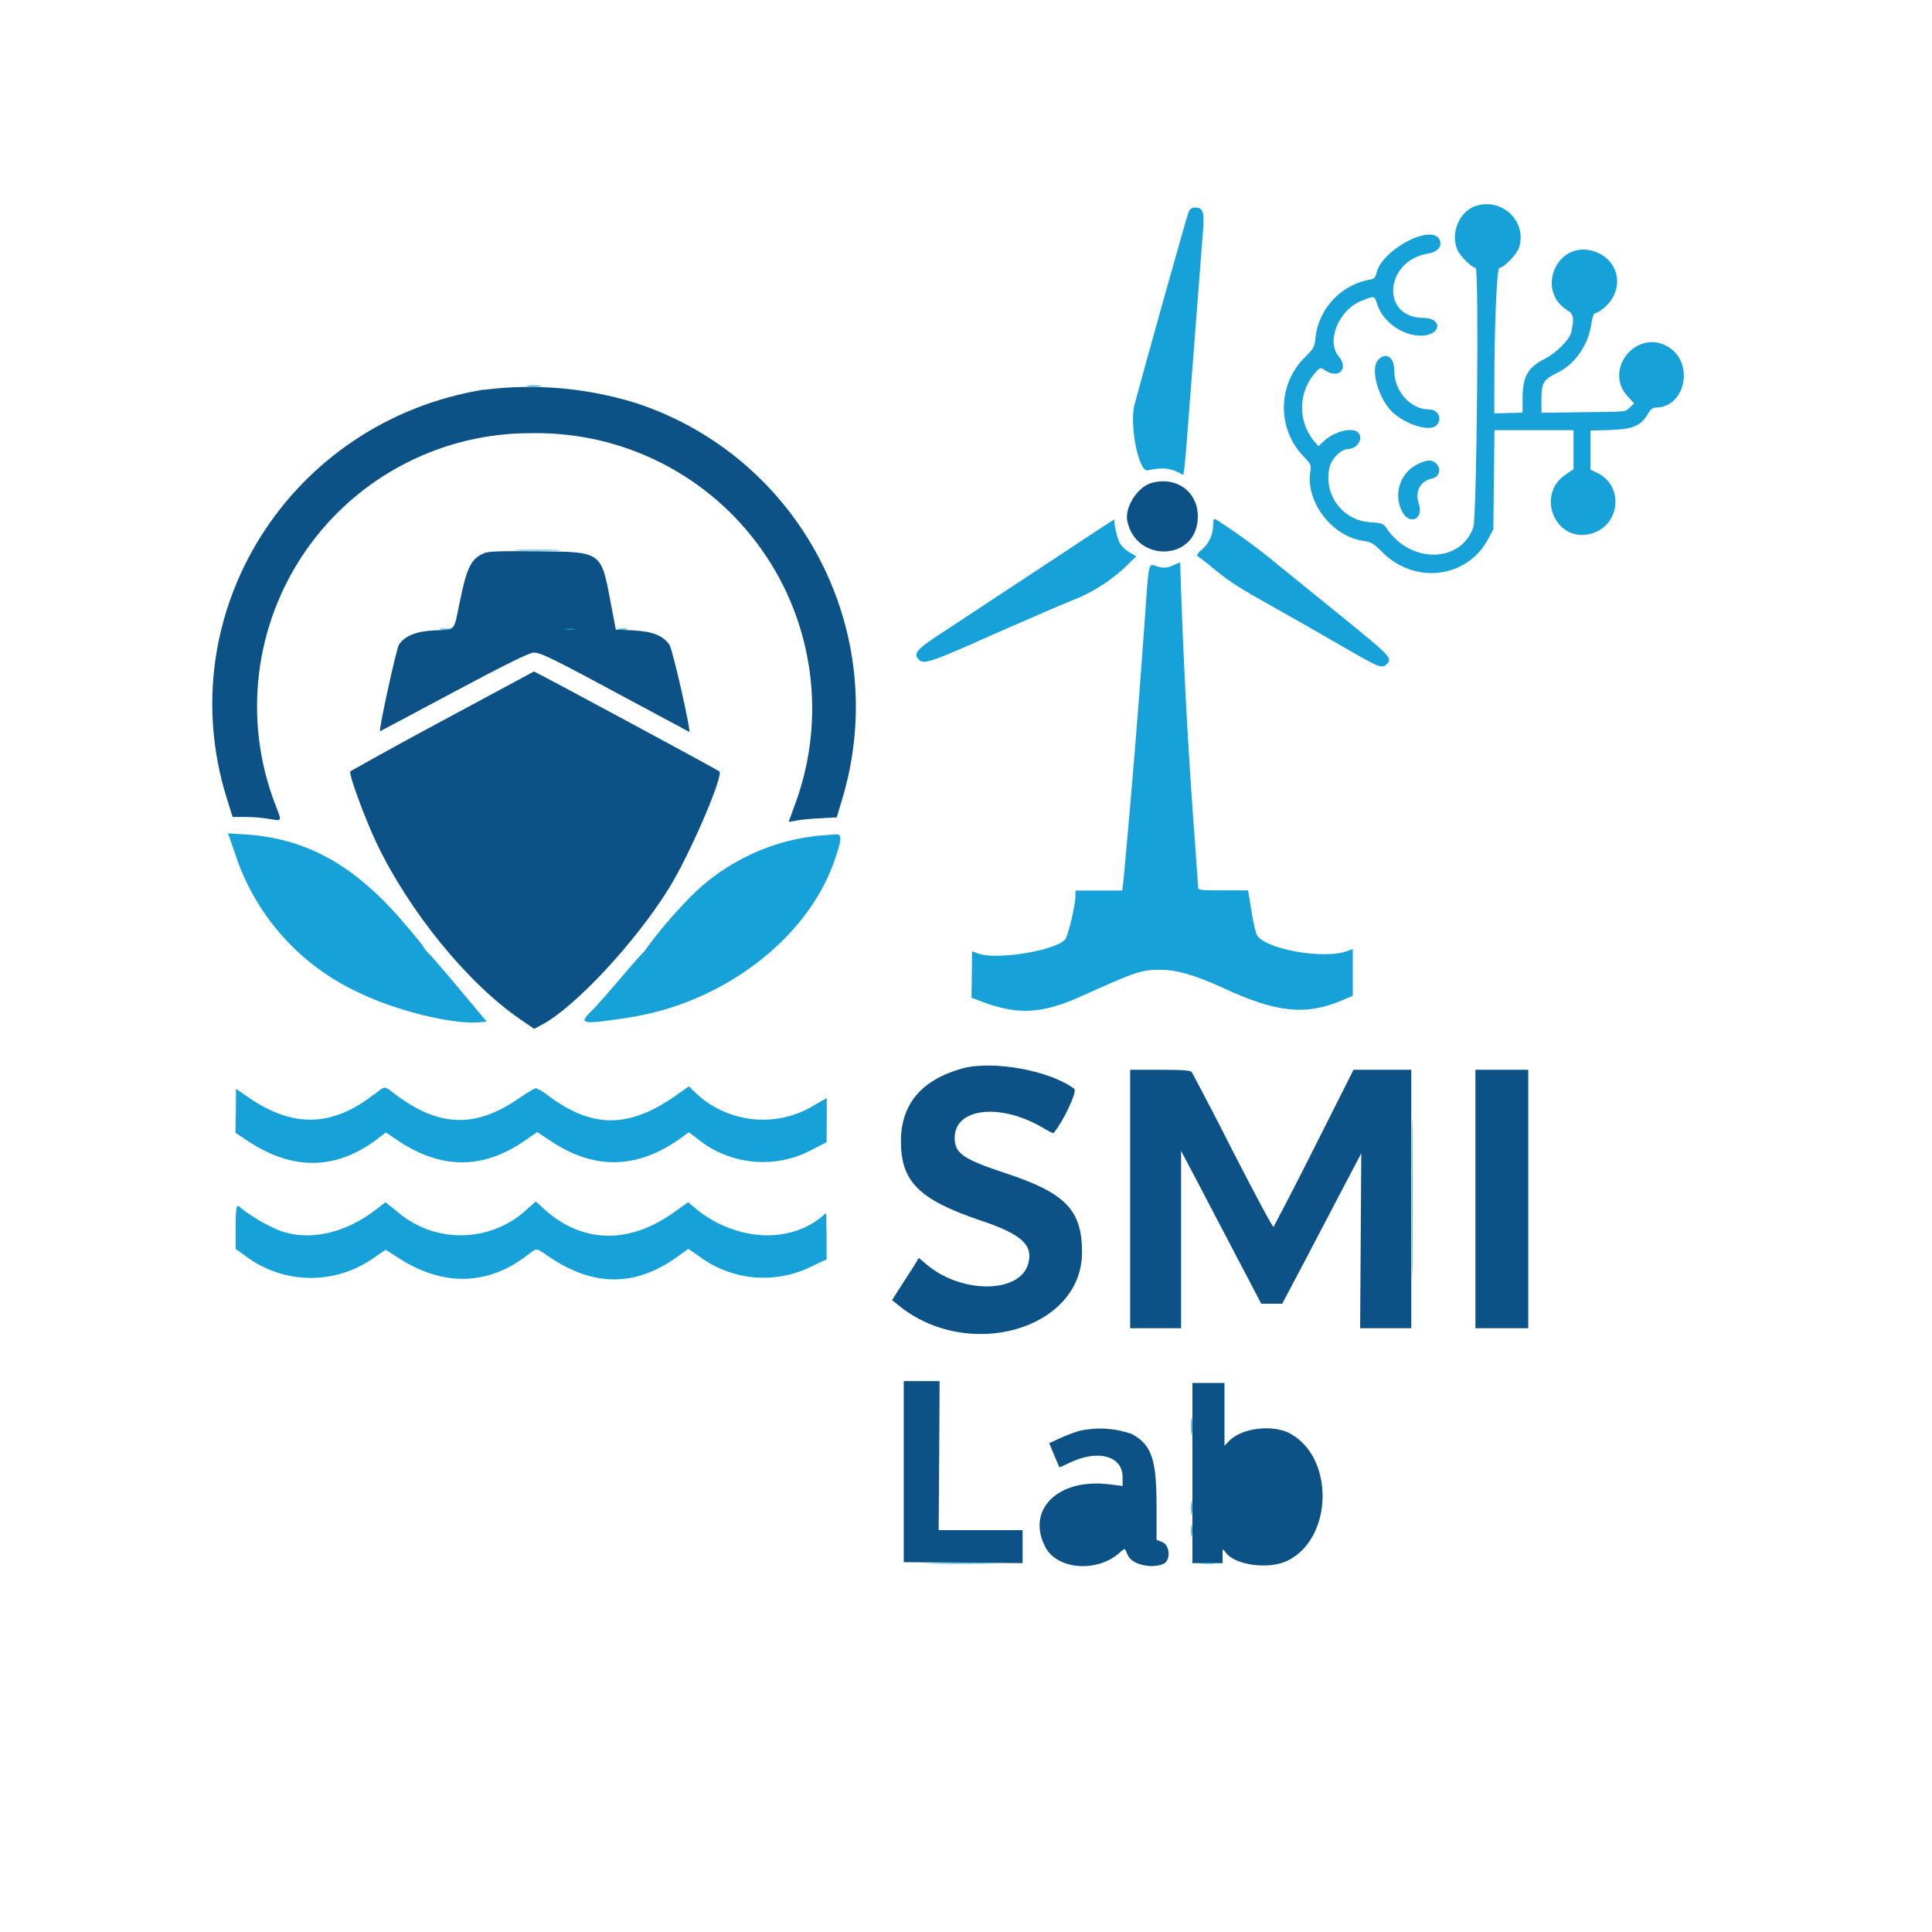
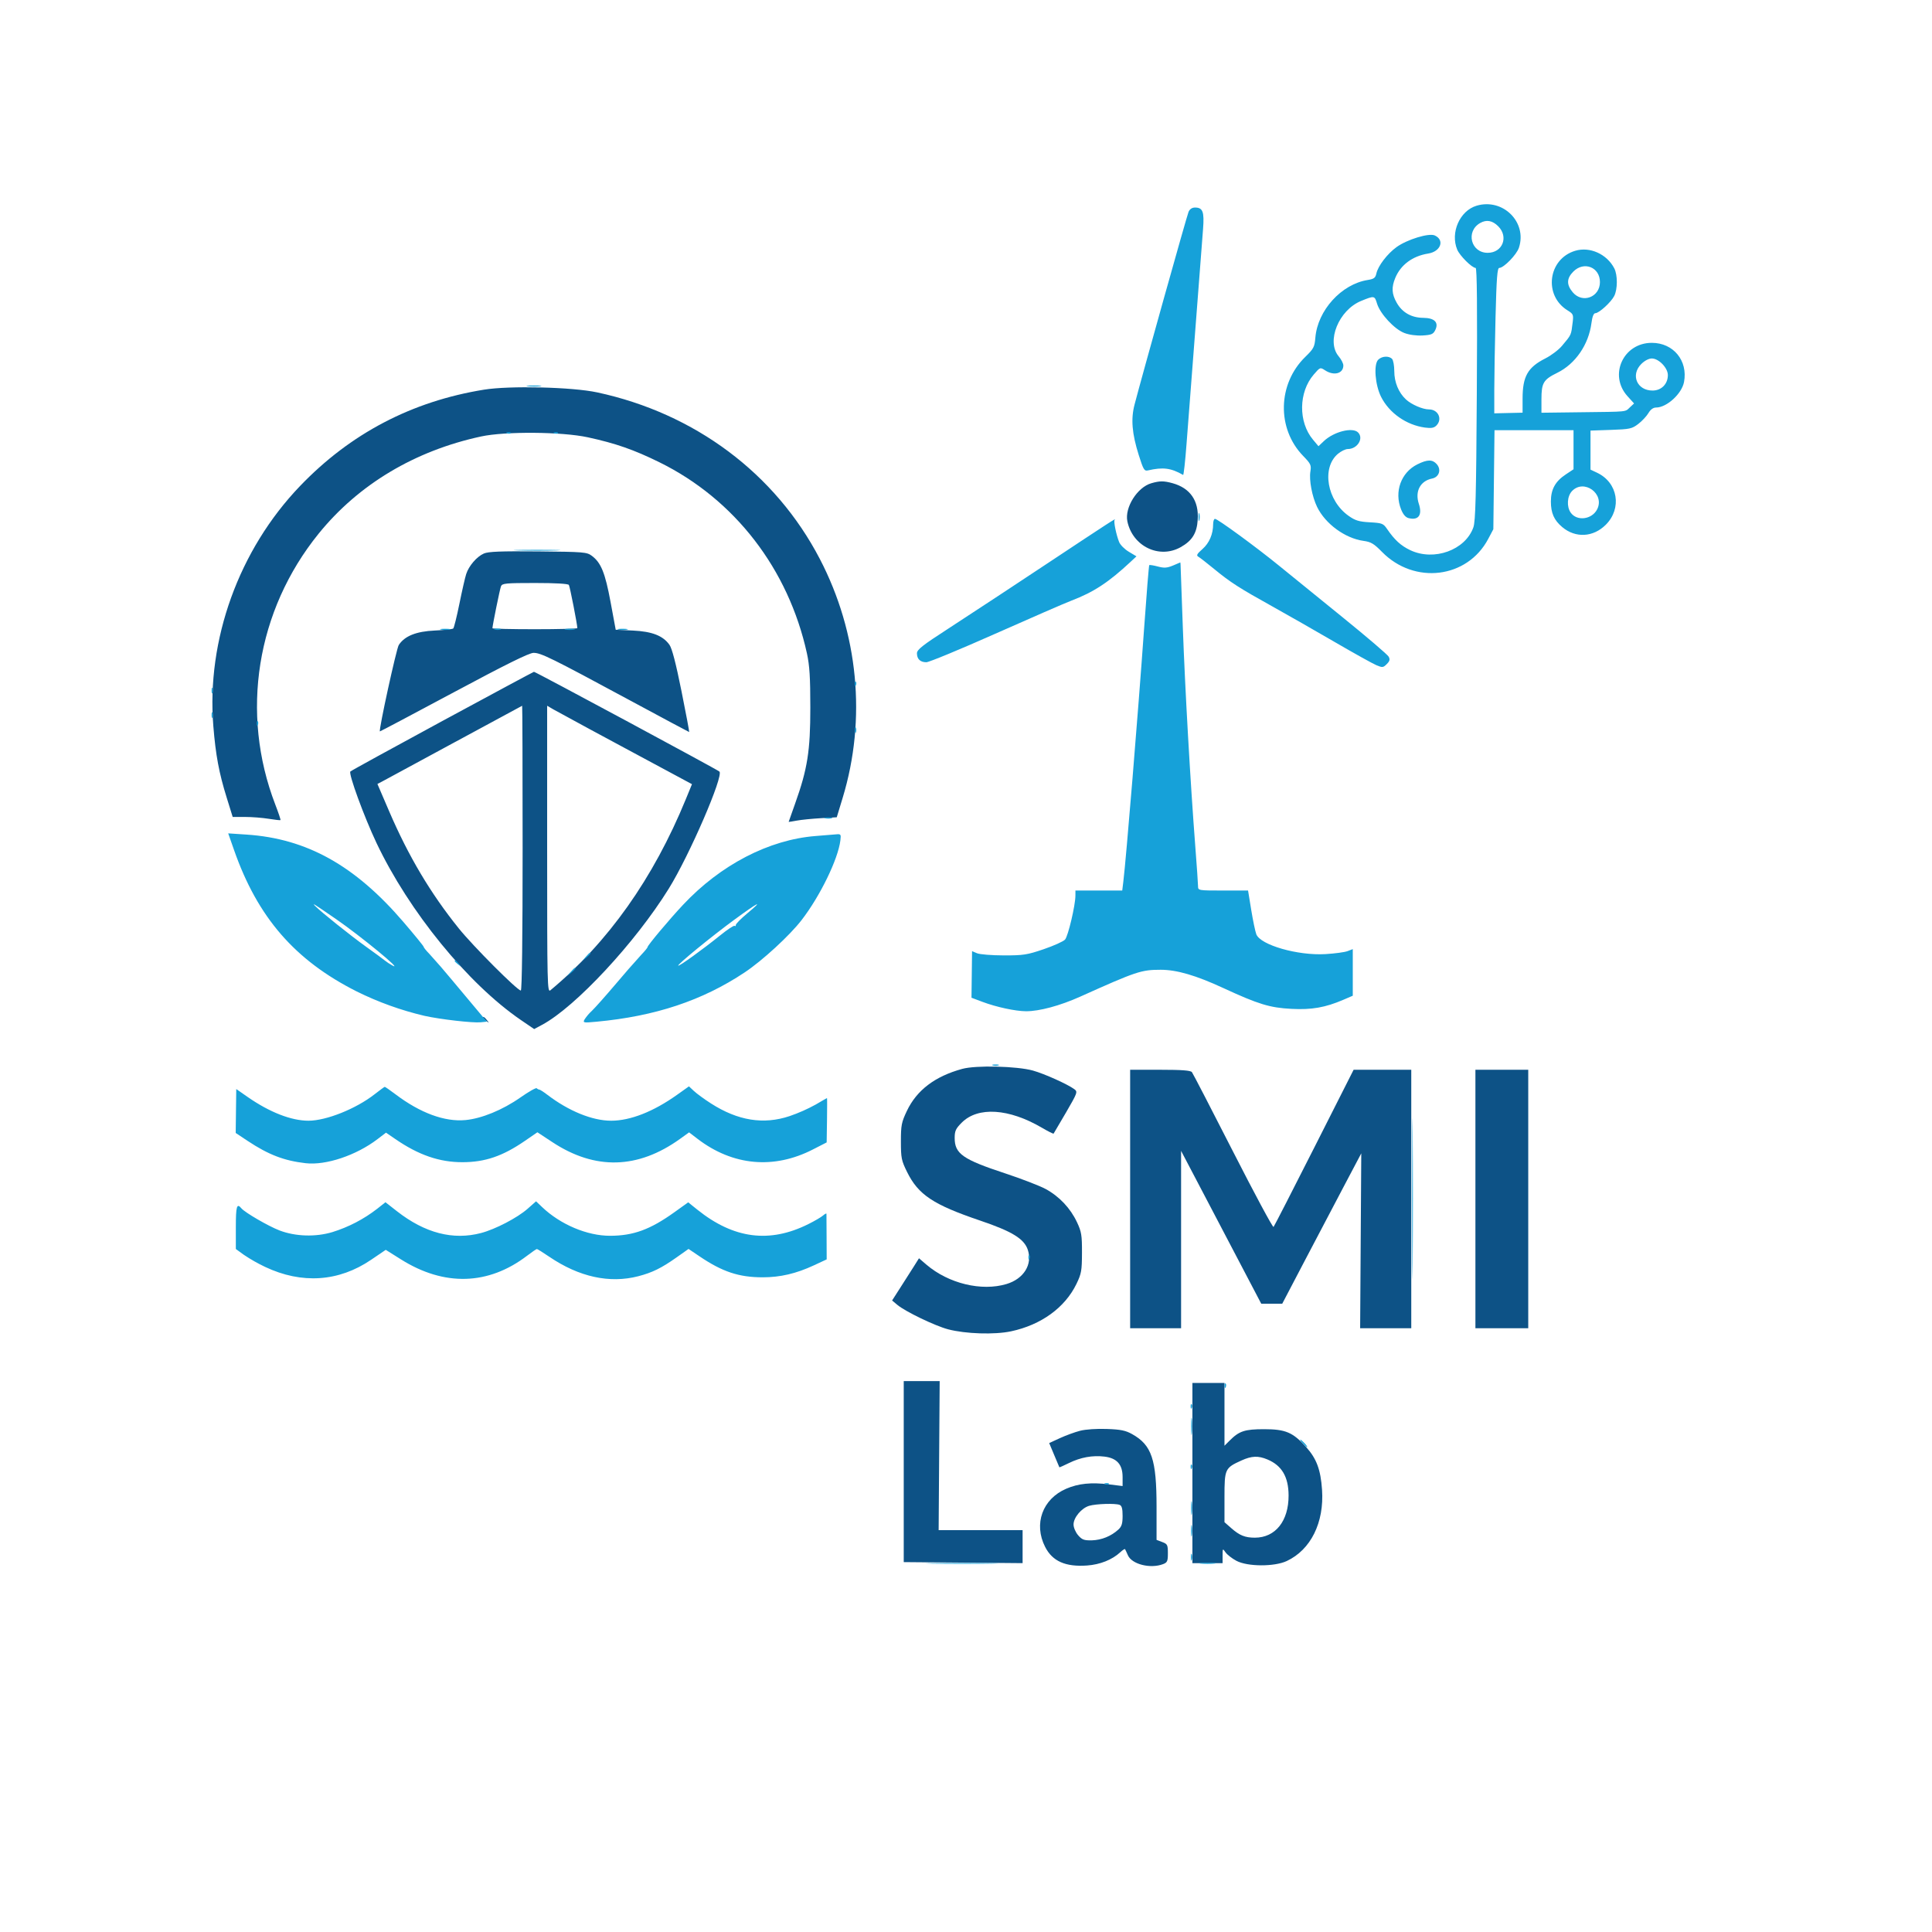
<svg xmlns="http://www.w3.org/2000/svg" aria-label="SMI Lab" viewBox="0 0 1024 1024">
-   <path fill="#0d5286" d="M256.5 206.5C153.7 223.2 89.7 324.7 120.1 422.8l3.2 10.2h6.6c3.6 0 9.3.4 12.5 1 7.4 1.2 7.1 1.8 3.5-7.6a144.8 144.8 0 0 1 136.6-196.8 146 146 0 0 1 139 196.4l-3.5 9.6s2-.2 4.3-.7 8-1 12.7-1.2l8.5-.5 3.1-10.4A169.5 169.5 0 0 0 337 213.6a191 191 0 0 0-80.5-7M610.2 256c-7.4 2.2-14.2 13-12.7 20.2 4.6 22 36 21.2 37.3-.9 1-14-10.8-23.2-24.6-19.3m-353.8 37.3c-6.9 3-9 7.5-12.9 26.6-3 14.9-2 13.7-13 14.2q-14.7.6-19.1 7.7c-1.3 1.9-10.7 45-10 45.8 0 0 17.7-9.3 39.1-20.8 27.5-14.7 40-20.8 42.3-20.9 3.9 0 9.4 2.7 51 25.1l31.5 16.9c1.1 0-8.8-43.9-10.5-46.2-3.4-4.9-9.2-7.1-19.4-7.6l-9-.4-2.8-14.7c-5-26.7-4.7-26.5-38.4-26.8-19.9-.2-26.4 0-28.7 1m9 17.4c-.6 1.6-4.5 20.9-4.5 22.3 0 .3 10.1.5 22.5.5s22.5-.3 22.5-.6c0-1.8-4-22-4.5-22.9-1.2-2-35.2-1.3-36 .8m-31 71.3a2493 2493 0 0 0-48.8 26.8c-1.1 1.1 7.3 24 13.8 37.9 17.3 36.3 48.5 74.7 76.6 93.8l7 4.8 4.2-2.2c17.7-9.5 49.4-43.6 67.2-72.2 11-17.7 29.1-59.8 26.8-62-1-1-97.6-53-98.3-53zm7 11-38.2 20.7-3.3 1.7 6.3 14.7a259 259 0 0 0 36.8 61.8c7.6 9.5 31.1 33 33 33a5723 5723 0 0 0 .7-151zm48.5 57c0 72.5 0 76.1 1.8 74.8a254 254 0 0 0 71.7-101.3l3.3-8-35.2-18.9-38.4-20.7-3.2-2zm220 116.3q-32.4 9.1-32.5 38.5c0 21.4 9.5 31 42 42 21.9 7.3 28.2 13 25.5 22.9-4.3 16-35.5 16.2-54 .4l-4-3.4-2.6 4.3-7.2 11.2-4.4 6.9 2.9 2.3c36.8 30.7 97.7 13.5 97.8-27.6 0-22.5-8.7-31.5-40.6-42-22.6-7.5-26.9-10.5-26.9-18.8 0-15.7 24-18.5 46.3-5.5 3.2 2 6 3.3 6.1 3.1 5.4-6.5 12.7-22.3 11-23.5-13.1-9.8-43.2-15.2-59.4-10.8m89 69V704h27v-94l7.3 13.8 21.2 40.5 14 26.7h11.1l12-22.7 20.9-39.9 9-17.1-.3 46.4-.3 46.3H748V567h-30.6l-20.8 41.3a2170 2170 0 0 1-21.6 42c-.4.4-10-17.6-21.5-40a1968 1968 0 0 0-21.8-42c-.7-1-5.3-1.3-16.8-1.3H599zm183 0V704h28V567h-28zM479 780v48l31.5.2 31.5.3V811h-44.5l.3-39.5.2-39.5h-19zm153 .8v47.7h16v-4c0-3.9 0-3.9 1.6-1.7 4.7 6.7 22.4 9.2 32.4 4.6 24.5-11.5 25.6-54.9 1.6-67.7-9-4.8-25.2-2.9-31.9 3.8l-2.7 2.8V733h-17zm-59.5-22.5c-2.7.7-7.6 2.5-10.7 4l-5.7 2.6 2.6 6.3 2.8 6.5c0 .1 2.3-.9 5-2.2 15.1-7.5 28.5-4 28.5 7.4v4.7l-7.2-.9c-27-3.3-44 13.4-33.8 33.2 6.2 12.2 28 13.8 39.7 2.8q2.1-1.9 2.6-1.6l1.5 3.2c2 4.8 12 7.3 18.6 4.7 4.2-1.5 3.9-10-.4-11.7l-3-1.1v-17.4c0-25.3-2.5-32.9-13-38.7a50 50 0 0 0-27.5-1.8m85.5 15.8c-8.8 4-9 4.5-9 19.5v13.2l3.6 3.2c13.7 12 30.4 2.5 30.4-17.4 0-15.7-11.9-24.5-25-18.5m-80.7 24c-4 1.2-8.3 6.2-8.3 10 0 9.7 14.2 11.3 23.8 2.6 2.8-2.6 3.3-12 .6-13-2.3-1-12.4-.7-16 .4" />
-   <path fill="#16a1d9" d="M782.6 109c-8.9 2.7-14 14.3-10.2 23.3 1.3 3.3 7.8 9.7 9.7 9.7s.6 132.4-1.2 137.5c-6.6 18.9-33 19.4-45.7.9-2-3-2.6-3.2-9.1-3.6a23.6 23.6 0 0 1-21.1-30.2c1.3-4.1 6.2-8.6 9.4-8.6 5 0 8.5-5.7 5.4-8.8-3-3-12.9-.4-18.1 4.6l-2.9 2.7-2.9-3.4a28 28 0 0 1 .4-34.6c3.4-3.9 3.4-4 6-2.2 7.3 4.8 12.8-.9 7.2-7.5-6.7-7.9 0-24.5 12-29.3 7-2.9 7-2.8 8.3 1.4 3 9.8 14 17.5 24.2 17 10.2-.7 10.5-9.4.3-9.4-22.7-.2-20.4-30.4 2.6-34.1 4.6-.7 7.2-3.4 6.4-6.5-2.7-10.4-30.9 4-33.8 17-.5 2.4-1.2 3-4.6 3.5a35.5 35.5 0 0 0-27.7 30.6c-.4 5-1 5.8-5.4 10.2a37.4 37.4 0 0 0-1.1 52.5c4 4.1 4.4 4.9 3.8 8.2-2.6 16 11.5 34.5 28.2 36.8 4 .5 5.5 1.5 9.8 5.8 17.2 17.5 45.2 14.1 56.3-6.9l2.7-5.1.3-26.2.3-26.3H834v20.7l-4 2.7c-16.4 10.8-5.5 36.6 13.2 31.5 15.6-4.2 17.8-25.4 3.3-32.3l-3.5-1.7v-20.7l10.8-.3c12-.5 16-2.2 19.9-9q1.7-2.9 4-2.9c15.6 0 20.4-23.6 6.7-32-16.5-10.3-34.8 11.6-21.8 26l3.5 3.8-2.2 2.1c-2.7 2.5-.5 2.3-26.1 2.6l-20.8.3v-7.2c0-8.7 1-10.4 8.4-14 9.6-4.7 16.6-15 18.1-26.3q.8-5.3 2-5.3c.8 0 3-1.4 5-3.1 11.2-9.9 7.6-26.2-6.7-30-19-5-29.8 21.3-13 31.6 3.3 2 3.6 4 2 11.6-.8 3.8-7.9 10.9-13.7 13.9-9.4 4.7-12.1 9.5-12.1 21.3v7.4l-7.5.2-7.5.2v-12.3c0-32.8 1.3-64.8 2.7-64.8 2.3 0 9.1-7 10.4-10.7 4.4-13.6-8.5-26.4-22.5-22.3M630 112.3c-.9 2-24.6 86.6-28.7 102.2-2.8 10.9 2.3 36 7 34.8 8.1-1.8 12.3-1.3 18.8 2.4.3.2 1.1-7.2 1.8-16.4l8.8-114c.7-9.1-.2-11.3-4.3-11.3q-2.5 0-3.4 2.3m154.5 6a8.3 8.3 0 0 0 4 15.7c7.9 0 11.2-8.4 5.6-14q-4.6-4.6-9.6-1.8m49.4 25.7q-5.4 5.2-.3 11c5.1 6.1 14.4 2.6 14.4-5.4s-8.4-11.2-14-5.6m-103.5 46.8c-4.5 4.5.1 21 7.8 28 7.3 6.6 19.6 10.2 23 6.8s1-8.5-3.9-8.5c-9.7 0-18.4-9.6-18.4-20.3 0-7.4-4.2-10.4-8.5-6m139.4 2.2c-3.7 3.8-3.9 8.2-.4 11.6 5.4 5.4 14.5 1.8 14.5-5.7 0-3.8-4.8-8.8-8.5-8.8-1.6 0-3.8 1.2-5.6 3m-590.1 11.7c1.7.2 4.7.2 6.4 0s.4-.4-3.2-.4-5 .2-3.2.4m471.4 41.4a18.5 18.5 0 0 0-8.6 23.9c3.5 8.7 12.3 5.9 9.4-3-2.2-6.5.8-12.1 7-13.4 3.8-.7 5-4.8 2.5-7.6-2.3-2.6-5-2.5-10.3.1m82 14.2c-2.6 2.7-3 8.2-.7 11.4 3.3 4.7 11.2 3.7 14-1.7 4.3-8.2-7-16.4-13.3-9.7m-278.4 38.5-52.2 34.4c-17 11-19 13-15.4 16.6 2.5 2.5 7.2.8 40.3-14 18.7-8.2 36.9-16.1 40.3-17.4a87 87 0 0 0 31.5-20.7l3-2.8-4-2.4a14 14 0 0 1-5.1-5.2c-1.6-4-3-11.1-2.4-11.8 1.5-1.4-2.8 1.3-36 23.3m88.2-21c0 5.3-2 10-5.7 13.2-2.9 2.6-3.3 3.4-2.2 4 .8.5 4.6 3.4 8.4 6.6 8.6 7 13.3 10 31 19.9 7.7 4.3 22.5 12.7 32.8 18.7 24.2 14 25 14.4 27.7 11.8 3.1-3.1 2.2-4.1-23.2-24.7L678 299.9a335 335 0 0 0-34-24.9q-1 .2-1 2.8m-368.2 14h20c5.3-.2.7-.4-10.3-.4s-15.4.2-9.7.3m346.8 8a10 10 0 0 1-8 .6c-5.3-1.5-4.5-5-7.2 33a5843 5843 0 0 1-11 134l-.6 4.7H570v2.8c0 5.1-3.9 21.4-5.5 23.2-5.6 6.1-37.5 11.1-46.6 7.2l-2.7-1-.1 12.3-.2 12.3 5.8 2.2c18.7 7 31.5 6.4 51.8-2.7 30-13.5 32.4-14.3 42.7-14.3 8.5 0 18.7 3 33.2 9.7 28.5 13.2 44 14.7 63.6 6.2l5-2.1V503l-2.7 1c-12.7 4.9-45.5-1.2-48.4-9a94 94 0 0 1-2.7-12.8l-1.7-10.3h-13.2c-13.1 0-13.3 0-13.3-2.2l-1.5-21.3a3301 3301 0 0 1-8-150.4zm-387.8 34h4.4q1.8-.5-2.2-.5c-4 0-3.5.2-2.2.4m66 0c1.2.2 3.2.2 4.4 0q1.8-.4-2.2-.4t-2.2.4m28 0c1.2.2 3.2.2 4.4 0q1.8-.4-2.2-.4t-2.2.4M124 450.6a123 123 0 0 0 64.9 74.9c20 10 51.3 17.8 65.8 16.3l3.3-.3-4.8-5.7-13.8-16.5c-5-5.9-10.3-12.1-12-13.8a15 15 0 0 1-3-3.7c0-.4-4.8-6.3-10.8-13.2-25.6-30-51.1-44.1-83-46.3l-9.8-.6zm308.2-7.5a112 112 0 0 0-70.3 36.5 226 226 0 0 0-18.8 22.4c0 .3-1.4 2.1-3.3 4-1.9 2-7.9 8.9-13.4 15.4s-11.3 13-12.8 14.4c-7.5 7-5.3 7.4 19.8 3.5 49.3-7.6 93.6-41 108.4-81.8 4.5-12.5 4.7-15.6 1.1-15.3zm-265.3 37c3.1 3.1 18.8 15.7 27 21.6 4.7 3.3 9.2 6.6 10 7.4 4.1 3.3 6.2 3.6 2.5.2-10.5-9.5-46-35.8-39.5-29.2m222.2 7.3c-12.3 9-30.3 23.7-29.7 24.3.4.5 13.1-8.7 22.1-16 4-3.1 7.4-5.4 7.8-5q.5.3.6-.5c0-.6 2.7-3.4 6-6.2 9.1-7.6 6-6-6.8 3.4m359.3 148c0 38 .1 53.3.3 34.2v-69c-.2-18.8-.3-3.2-.3 34.8m-550-55.5c-22.4 17.6-43.3 18-67.1 1.5l-6.2-4.3-.1 11.7-.2 11.6 6.3 4.2q36.1 24 69-1l4.4-3.4 5 3.4c23.6 16.3 46 16.6 68.6 1l6.6-4.6 8 5.3q34 22.2 67.6-1.7l4.8-3.5 4.6 3.5a55 55 0 0 0 61 5.6l7.4-3.8.1-11.7V582l-6 3.4a52 52 0 0 1-64.5-7.1l-2.6-2.5-6.4 4.5c-25.3 18-45 18-68.8-.1-2-1.5-3.8-2.7-4.2-2.7-.3 0-1-.3-1.3-.7s-4.3 1.8-8.7 4.9c-23.4 16.4-42.9 15.9-66.2-1.7-6.3-4.7-5-4.7-11 0m1.3 60.7c-16.5 13-36.1 17.4-51.7 11.5a90 90 0 0 1-20.3-11.8c-2.4-2.9-2.9-1.1-2.9 10V662l4.3 3a57.5 57.5 0 0 0 67.4 2.7l7.8-5.3 8 5.1c23 14.4 46.3 13.7 66.8-2 5.7-4.3 4.6-4.3 11.8.6 23.4 15.9 45.5 16 67.6.3l6.2-4.5 5.8 4a57 57 0 0 0 60.6 4.8l6.9-3.2v-11.7l-.2-12.5q-.2-.5-1.7 1c-17.2 15-45.6 13.7-66.7-3.1l-4.8-4-7.4 5.3c-24.4 17.5-49.8 16.5-70-2.7l-3.3-3-4.5 4a51.6 51.6 0 0 1-69.2 1.2l-6-4.8zM631.3 756c0 4.1.2 5.8.4 3.8a47 47 0 0 0 0-7.5c-.2-2.1-.4-.4-.4 3.7m0 43.5c0 3.3.2 4.5.4 2.7s.2-4.5 0-6-.4 0-.4 3.3m0 12q0 4.4.4 2.2a18 18 0 0 0 0-5c-.2-1.2-.4 0-.4 2.8m-137 17.2c8.6.2 22.8.2 31.4 0 8.7-.1 1.6-.3-15.7-.3s-24.4.2-15.7.3m142 0c2 .2 5.4.2 7.5 0s.3-.4-3.8-.4-5.8.2-3.7.4" />
+   <path fill="#0d5286" fill-rule="evenodd" d="M256.53 206.53q-57.46 9.31-97.53 51.1c-32.4 33.78-49.64 81.54-45.93 127.2 1.25 15.42 3 24.83 7.08 37.92l3.18 10.25h6.59c3.62 0 9.25.45 12.52.98 3.27.54 6.07.84 6.23.68s-1.08-3.86-2.76-8.23c-18.7-48.54-10-102.85 22.97-143.58 21.16-26.11 50.96-43.94 86.14-51.52 12.8-2.76 42.82-2.52 56.54.45 14.7 3.19 24.44 6.58 37.94 13.23 39.86 19.63 68.37 56.56 78.19 101.3 1.4 6.4 1.8 12.67 1.8 28.69.01 23-1.5 32.57-8.08 50.97-1.88 5.24-3.41 9.58-3.41 9.65s1.93-.24 4.29-.68 8.1-1.02 12.75-1.28l8.46-.49 3.14-10.33c12.69-41.75 8.32-87.35-12.12-126.6-23.57-45.27-66.18-77.14-118.02-88.27-13.23-2.84-46.41-3.64-59.97-1.44m353.68 49.6c-7.44 2.14-14.2 12.9-12.68 20.2 2.76 13.23 16.88 20.07 28.25 13.68 6.12-3.44 8.59-7.42 9.04-14.6.64-10-3.98-16.7-13.32-19.3-4.66-1.28-6.78-1.28-11.29.02m-353.76 37.25c-3.77 1.67-7.93 6.5-9.35 10.85-.59 1.8-2.21 8.88-3.6 15.74s-2.86 12.77-3.27 13.14c-.4.37-4.78.86-9.73 1.08-9.89.44-16.02 2.9-19.14 7.67-1.25 1.9-10.69 45.08-10.01 45.8.08.09 17.7-9.24 39.15-20.72 27.54-14.75 39.96-20.89 42.27-20.91 3.9-.04 9.44 2.7 50.96 25.1 17.2 9.27 31.4 16.87 31.55 16.87s-1.68-9.77-4.08-21.7c-2.94-14.64-5.01-22.63-6.37-24.53-3.44-4.84-9.21-7.09-19.41-7.57l-9.08-.42-2.72-14.66c-2.88-15.52-5.06-20.9-9.94-24.53-2.67-1.98-4.2-2.1-28.5-2.33-19.83-.18-26.37.08-28.73 1.12m9.08 17.37c-.6 1.51-4.53 20.85-4.53 22.25 0 .27 10.13.5 22.5.5 12.38 0 22.5-.26 22.5-.58 0-1.87-3.94-22.02-4.48-22.88-.4-.66-7.06-1.04-17.97-1.04-15.58 0-17.4.18-18.02 1.75m-31.03 71.37c-26.4 14.3-48.36 26.35-48.8 26.79-1.1 1.1 7.28 24 13.84 37.86 17.22 36.33 48.49 74.69 76.51 93.84l7.07 4.82 4.19-2.25c17.72-9.5 49.43-43.59 67.15-72.18 10.97-17.69 29.19-59.81 26.85-62.06-1.06-1.02-97.62-52.96-98.3-52.87-.28.04-22.11 11.76-48.51 26.05m7 11a13475 13475 0 0 1-38.23 20.7l-3.23 1.7 6.3 14.66c10.2 23.69 21.86 43.3 36.79 61.85 7.59 9.44 31.08 32.97 32.92 32.97.6 0 .95-28.42.95-75.5 0-41.52-.11-75.47-.25-75.43s-16 8.62-35.25 19.06m48.5 57.06c0 72.38.09 76.05 1.75 74.66q45.86-38.14 71.76-101.29l3.25-7.93-35.13-18.89a4335 4335 0 0 1-38.38-20.78l-3.25-1.9zm-34 89.19c0 .2.79 1 1.75 1.75 1.59 1.24 1.62 1.2.38-.38-1.3-1.67-2.13-2.2-2.13-1.37m254 27.15c-14.5 3.97-24.12 11.3-29.35 22.31-2.85 6.02-3.15 7.57-3.15 16.18 0 8.72.27 10.08 3.25 16.12 5.96 12.1 13.86 17.36 38.77 25.8 16.9 5.72 23.3 9.65 25.24 15.48 2.58 7.78-2.15 15.39-11.28 18.14-13.23 3.98-30.76-.26-42.46-10.27l-3.94-3.38-2.7 4.3c-1.5 2.36-4.7 7.4-7.13 11.18l-4.42 6.9 2.83 2.36c4.25 3.54 20.02 11.12 26.84 12.91 9.3 2.44 24.65 2.93 33.4 1.06 15.94-3.4 28.55-12.54 34.64-25.12 2.63-5.44 2.9-6.98 2.93-16.5.03-9.31-.27-11.14-2.63-16.17a39 39 0 0 0-16.69-17.67c-3.21-1.71-12.78-5.4-21.25-8.2-22.62-7.44-26.9-10.44-26.9-18.8 0-3.75.55-4.95 3.76-8.16 8.59-8.58 25-7.52 42.5 2.74 3.24 1.9 6.01 3.29 6.17 3.1.15-.19 3.12-5.24 6.6-11.23 6.07-10.46 6.24-10.94 4.4-12.31-3.55-2.63-15.87-8.18-21.93-9.87-8.48-2.37-30.24-2.9-37.5-.9m89 68.97V704h27v-94.02l7.25 13.81 21.24 40.51 14 26.7h11.12l11.91-22.75c6.55-12.51 15.98-30.45 20.95-39.85l9.03-17.1-.3 46.35-.3 46.35H748V567h-30.56l-20.86 41.25c-11.48 22.69-21.18 41.6-21.57 42.05s-10.06-17.56-21.5-40-21.24-41.36-21.77-42.05c-.72-.9-5.35-1.25-16.86-1.25H599zm183 0V704h28V567h-28zM479 779.97v47.98l31.5.27 31.5.28V811h-44.5l.27-39.5.28-39.5H479zm153 .78v47.75h16v-3.97c0-3.9.03-3.93 1.57-1.74.86 1.23 3.44 3.24 5.75 4.47 5.88 3.13 20.1 3.2 26.68.12 12.74-5.96 19.9-20.4 18.71-37.77-.73-10.66-2.9-16.5-8.44-22.65-7.01-7.8-10.9-9.45-22.27-9.46-10.27 0-13.2.97-18.27 6.04l-2.73 2.73V733h-17zm-59.5-22.42c-2.75.7-7.57 2.46-10.7 3.9l-5.71 2.62 2.65 6.32 2.75 6.53c.04.11 2.32-.9 5.05-2.24 6.17-3.04 12.5-4.2 18.85-3.43 6.6.8 9.61 4.2 9.61 10.85v4.76l-7.25-.9c-9.33-1.16-16.2-.46-22.6 2.3-12.62 5.42-17.42 18.67-11.2 30.87 3.88 7.6 10.78 10.65 22.23 9.84 6.87-.49 13.28-3.04 17.57-7.01 1.23-1.15 2.38-1.9 2.54-1.66s.85 1.68 1.51 3.22c2.06 4.79 11.9 7.28 18.63 4.73 2.27-.87 2.57-1.55 2.57-5.79 0-4.42-.24-4.9-3-5.93l-3-1.14V798.8c0-25.3-2.54-32.87-12.97-38.7-3.46-1.93-6.05-2.46-13.4-2.72-5.31-.2-11.22.2-14.13.95m85.5 15.75c-8.77 3.98-9 4.48-9 19.5v13.21l3.61 3.17c4.4 3.87 7.3 5.04 12.5 5.04 10.88 0 17.92-8.82 17.87-22.4-.04-9.84-3.59-15.87-11.23-19.06-4.9-2.05-8.33-1.91-13.75.54m-80.67 24.02c-4.09 1.18-8.33 6.23-8.33 9.92 0 1.6 1.08 4.12 2.41 5.67 2.06 2.39 3.14 2.8 7.25 2.73a22 22 0 0 0 14.09-5.71c1.78-1.63 2.25-3.14 2.25-7.28 0-3.83-.42-5.38-1.58-5.82-2.3-.89-12.4-.58-16.09.49" />
+   <path fill="#16a1d9" fill-rule="evenodd" d="M782.6 109.04c-8.89 2.66-14 14.27-10.25 23.26 1.37 3.27 7.84 9.7 9.76 9.7.73 0 .92 20.73.63 66.75-.33 53.94-.68 67.52-1.82 70.74-4.24 12.06-20.83 18.08-33.42 12.13-5-2.37-8.3-5.38-12.33-11.26-2-2.92-2.62-3.16-9.11-3.53-5.76-.32-7.72-.91-11.24-3.4-11.49-8.06-14.49-25.48-5.68-32.9 1.66-1.39 4-2.53 5.21-2.53 5.1 0 8.6-5.65 5.45-8.8-2.93-2.93-12.87-.4-18.14 4.6l-2.84 2.7-2.87-3.42c-7.9-9.39-7.72-25.23.39-34.6 3.34-3.87 3.39-3.89 5.98-2.2 4.68 3.07 9.68 1.73 9.68-2.59 0-1.04-1.12-3.24-2.5-4.87-6.66-7.92.08-24.48 11.93-29.32 7-2.86 7.15-2.84 8.42 1.39 1.62 5.41 9.2 13.59 14.48 15.6 2.6 1 6.38 1.5 9.7 1.32 4.62-.27 5.6-.68 6.66-2.8 2.03-4.1-.3-6.5-6.37-6.55-6.25-.06-11.12-2.83-14.05-8.02-2.64-4.66-2.83-8.16-.72-13.2 2.88-6.9 9.14-11.53 17.4-12.85 6.67-1.06 8.89-7.14 3.5-9.6-3.1-1.4-14.64 2.12-20.26 6.18-4.9 3.55-9.8 9.96-10.68 13.97-.52 2.37-1.26 2.92-4.65 3.47-13.9 2.22-26.49 16.1-27.69 30.54-.41 4.97-.89 5.88-5.36 10.23-14.66 14.29-15.17 38.01-1.11 52.47 4.03 4.15 4.38 4.9 3.84 8.21-.76 4.6.88 13.3 3.54 18.8 4.35 8.98 14.87 16.69 24.63 18.02 3.94.54 5.51 1.48 9.74 5.8 17.2 17.56 45.27 14.13 56.35-6.87l2.7-5.11.31-26.25.31-26.25H834v20.73l-4.04 2.68c-5.63 3.72-7.95 7.92-7.96 14.39 0 6.13 1.67 9.9 6.01 13.56 7.06 5.94 16.43 5.44 23.1-1.24 8.7-8.7 6.43-22.32-4.6-27.55l-3.51-1.66v-20.69l10.84-.37c10-.34 11.12-.59 14.45-3.12 1.99-1.52 4.4-4.1 5.38-5.74 1.15-1.96 2.57-2.99 4.1-2.99 5.64 0 13.63-7.3 14.8-13.53 2.13-11.32-5.64-20.76-17.08-20.76-15.15 0-22.96 17.13-12.89 28.27l3.49 3.86-2.23 2.08c-2.66 2.48-.5 2.27-26.11 2.58l-20.75.26v-7.16c0-8.67 1.04-10.4 8.37-14 9.6-4.7 16.65-14.93 18.13-26.35.45-3.45 1.16-5.25 2.06-5.25 1.94 0 8.27-5.76 10-9.1 1.84-3.57 1.86-11.2.03-14.7-3.96-7.58-12.95-11.6-20.7-9.28-14.41 4.31-16.9 23.68-4.06 31.58 3 1.85 3.2 2.31 2.74 6.15-.88 7.2-.6 6.58-5.7 12.67-1.76 2.1-5.71 5.09-8.78 6.64-9.38 4.74-12.09 9.53-12.09 21.37v7.4l-7.5.17-7.5.18v-12.3c0-6.75.3-24.1.66-38.53.53-20.91.93-26.25 2-26.25 2.36 0 9.19-7.02 10.4-10.69 4.48-13.57-8.5-26.45-22.46-22.27m-152.63 3.21c-.87 1.98-24.58 86.61-28.65 102.24-1.99 7.63-1.34 15.36 2.23 26.67 2.43 7.72 2.96 8.62 4.84 8.18 8.01-1.85 12.23-1.31 18.68 2.38.31.18 1.13-7.22 1.82-16.45 1.02-13.62 4.57-59.84 8.76-114 .7-9.07-.13-11.27-4.3-11.27-1.52 0-2.75.82-3.38 2.25m154.53 5.96c-7.77 4.45-4.9 15.79 4 15.79 7.87 0 11.22-8.44 5.58-14.08-3.07-3.07-6.23-3.63-9.58-1.71m49.42 25.71c-3.62 3.63-3.72 6.97-.33 11 5.13 6.1 14.41 2.6 14.41-5.42 0-7.87-8.44-11.22-14.08-5.58m-103.45 46.75c-2.49 2.5-1.64 13.36 1.53 19.66 4.32 8.58 13.39 14.94 23.23 16.29 3.38.46 4.8.2 6.09-1.08 3.35-3.36.97-8.54-3.92-8.54-3.33 0-9.35-2.6-12.23-5.3-3.9-3.63-6.17-9.14-6.17-14.96 0-2.94-.54-5.88-1.2-6.54-1.72-1.72-5.38-1.48-7.33.47m139.45 2.25c-5.8 5.8-2.29 14.08 5.96 14.08 4.7 0 8.12-3.46 8.12-8.21 0-3.8-4.83-8.79-8.5-8.79-1.6 0-3.82 1.16-5.58 2.92m-590.17 11.8c1.79.22 4.71.22 6.5 0s.32-.4-3.25-.4-5.04.18-3.25.4m-10.94 24.96c.72.3 1.59.26 1.92-.08.33-.33-.26-.56-1.31-.52-1.17.05-1.4.28-.6.6m25 0c.71.3 1.58.26 1.9-.08.34-.33-.25-.56-1.3-.52-1.17.05-1.4.28-.6.6m457.42 16.43c-8.67 4.3-12.37 14.52-8.63 23.88q1.61 4.04 4 4.63c5.25 1.31 7.36-1.66 5.4-7.6-2.17-6.56.76-12.12 7.03-13.38 3.75-.75 5.03-4.8 2.42-7.68-2.27-2.51-4.92-2.47-10.22.15m81.93 14.2c-2.56 2.74-2.89 8.22-.67 11.39 3.27 4.67 11.2 3.7 14-1.7 4.26-8.23-7-16.41-13.33-9.69M635.23 274c0 1.93.2 2.71.46 1.75a8 8 0 0 0 0-3.5c-.25-.96-.46-.18-.46 1.75m-80.42 24.84a7827 7827 0 0 1-52.25 34.38c-13.63 8.81-16.56 11.12-16.56 13.04 0 3.05 1.77 4.74 4.98 4.74 1.41 0 17.86-6.8 36.55-15.11s36.82-16.2 40.3-17.53c11.83-4.5 19.75-9.7 31.47-20.64l3.05-2.85-4.04-2.42c-2.23-1.32-4.55-3.65-5.16-5.18-1.57-3.95-3.01-11.07-2.37-11.72 1.47-1.47-2.78 1.28-35.97 23.29m88.18-21.09c0 5.34-2.04 10.09-5.68 13.28-2.89 2.54-3.34 3.37-2.19 4.02.8.45 4.6 3.39 8.42 6.54 8.61 7.08 13.24 10.05 30.96 19.9 7.7 4.29 22.46 12.7 32.8 18.72s20.35 11.58 22.24 12.37c3.18 1.33 3.6 1.29 5.47-.6 1.59-1.58 1.81-2.45 1.01-3.94-.56-1.05-11.48-10.39-24.27-20.75a22689 22689 0 0 1-33.75-27.4c-12.24-9.97-32.64-24.89-34.03-24.89-.54 0-.97 1.24-.98 2.75m-368.19 14c5.67.18 14.67.17 20 0 5.34-.19.7-.33-10.3-.33s-15.36.15-9.7.33m346.84 8.02c-3.12 1.28-4.64 1.38-8 .48-2.26-.6-4.3-.93-4.51-.71-.22.21-1.45 15.37-2.74 33.67-3.15 44.54-9.5 121.85-11 134.04l-.58 4.75H570l-.01 2.75c-.03 5.17-3.88 21.47-5.5 23.25-.88.98-5.97 3.27-11.3 5.09-8.77 3-10.78 3.3-21.19 3.29-6.33-.01-12.69-.52-14.14-1.13l-2.65-1.12-.15 12.35-.15 12.34 5.8 2.18c7.32 2.76 17.52 4.96 23.1 4.98 7.02.03 18.03-2.93 28.69-7.72 29.9-13.44 32.38-14.26 42.71-14.26 8.51 0 18.67 2.97 33.2 9.7 18.57 8.58 24.61 10.43 36.1 11.02 10.72.56 17.95-.71 27.53-4.83l4.96-2.14v-24.7l-2.75 1.06c-1.51.58-6.8 1.3-11.75 1.59-14.66.86-34.45-4.82-36.63-10.52-.56-1.47-1.78-7.3-2.7-12.93L661.5 472h-13.25c-13.07 0-13.25-.03-13.26-2.25 0-1.24-.66-10.8-1.47-21.25-2.62-34.1-5.43-83.35-6.6-116l-1.2-33.25c-.03-.69-.1-1.2-.14-1.15s-1.82.8-3.94 1.67m-387.89 33.94c1.24.23 3.26.23 4.5 0s.22-.44-2.25-.44-3.49.2-2.25.44m28.52-.02a5.7 5.7 0 0 0 3-.03c.68-.28-.12-.49-1.77-.47s-2.2.25-1.23.5m37.48.02c1.24.23 3.26.23 4.5 0s.23-.44-2.25-.44-3.49.2-2.25.44m28 0c1.24.23 3.26.23 4.5 0s.23-.44-2.25-.44-3.49.2-2.25.44m125.33 28.87c.05 1.17.28 1.4.6.6.3-.71.26-1.58-.08-1.9-.33-.34-.56.25-.52 1.3M112.16 366c0 1.38.23 1.94.5 1.25.28-.69.28-1.81 0-2.5-.27-.69-.5-.12-.5 1.25m0 13c0 1.38.23 1.94.5 1.25.28-.69.28-1.81 0-2.5-.27-.69-.5-.12-.5 1.25m23.92 4.58c.05 1.17.28 1.4.6.6.3-.71.26-1.58-.08-1.9-.33-.34-.56.25-.52 1.3M453.16 387c0 1.38.22 1.94.5 1.25s.28-1.81 0-2.5-.5-.12-.5 1.25m-15.91 46.69a8 8 0 0 0 3.5 0c.96-.25.18-.46-1.75-.46s-2.71.2-1.75.46m-313.18 16.9c12.46 35.6 32.22 58.38 64.93 74.87a167 167 0 0 0 36 12.96c8.3 1.86 25.59 3.84 29.8 3.41l3.25-.33-4.77-5.7c-2.63-3.12-8.83-10.54-13.78-16.46a366 366 0 0 0-11.97-13.81c-1.64-1.67-2.99-3.34-3-3.73-.02-.38-4.88-6.34-10.8-13.24-25.64-29.87-51.17-44.08-83-46.21l-9.78-.65zm308.28-7.49c-24.76 1.93-50.42 15.24-70.35 36.5-7.25 7.72-18.9 21.62-18.78 22.39.04.27-1.45 2.1-3.32 4.05a532 532 0 0 0-13.4 15.33c-5.5 6.48-11.28 12.98-12.85 14.45a24 24 0 0 0-3.84 4.53c-.95 1.76-.61 1.83 6.34 1.18 31.14-2.9 56.1-11.2 78.52-26.12 9.4-6.25 23.9-19.58 30.2-27.76 9.81-12.7 19.31-32.23 20.55-42.21.4-3.29.28-3.46-2.4-3.21a1175 1175 0 0 1-10.67.87M167 480.16c3.13 3.19 18.84 15.75 27 21.6 4.68 3.34 9.21 6.68 10.08 7.41.88.73 2.68 1.91 4 2.62 6 3.2-16.99-15.7-29.87-24.58-12.03-8.28-13.06-8.93-11.21-7.05m222.18 7.33c-12.25 9-30.27 23.75-29.7 24.32.45.45 13.14-8.7 22.14-15.97 3.92-3.17 7.4-5.48 7.75-5.13.35.34.63.14.63-.46s2.74-3.37 6.09-6.16c9.05-7.56 5.9-6.01-6.9 3.4m-78.79 19.76-1.9 2.25 2.25-1.9c2.11-1.8 2.7-2.6 1.9-2.6-.19 0-1.2 1.01-2.25 2.25m-69.4 2.13c0 .2.79 1 1.75 1.75 1.59 1.24 1.62 1.2.38-.38-1.3-1.67-2.13-2.2-2.13-1.37m61.4 5.87-1.9 2.25 2.25-1.9c2.11-1.8 2.7-2.6 1.9-2.6-.19 0-1.2 1.01-2.25 2.25m223.87 49.44a5.7 5.7 0 0 0 3-.03c.68-.28-.12-.49-1.77-.46-1.65.01-2.2.24-1.23.5m222.2 70.8c0 37.95.13 53.33.28 34.18.15-19.16.15-50.2 0-69s-.28-3.13-.28 34.82m-549.91-55.53c-9.87 7.72-25.64 14.03-35.06 14.03-9.1 0-20.56-4.46-32.14-12.51l-6.14-4.27-.15 11.64-.14 11.64 6.28 4.17c11.13 7.38 19.35 10.54 30.79 11.85 10.77 1.23 26.8-4.14 38.12-12.78l4.47-3.41 4.95 3.4c12.37 8.49 23.38 12.28 35.6 12.26 11.98-.02 21.28-3.2 33.03-11.28l6.66-4.58 8.04 5.29c22.55 14.83 45.22 14.24 67.5-1.74l4.86-3.5 4.56 3.49c18.62 14.21 40.31 16.2 61.04 5.58l7.32-3.75.18-11.75c.1-6.46.09-11.75 0-11.75-.1 0-2.8 1.55-6 3.44a87 87 0 0 1-13.83 6.12c-13.82 4.62-27.38 2.44-41.65-6.7-3.5-2.23-7.55-5.2-9.02-6.57l-2.67-2.5-6.33 4.5C346.31 589.2 334.1 594 323.93 594c-10 0-22.5-5.1-33.93-13.82-1.93-1.47-3.8-2.67-4.17-2.68-.36 0-.98-.31-1.36-.7s-4.28 1.82-8.66 4.9c-9.42 6.6-20.54 11.16-29.12 11.96-11 1.03-23.93-3.73-37.1-13.68-2.9-2.19-5.46-3.96-5.68-3.93-.23.03-2.63 1.8-5.35 3.92m1.34 60.72a75 75 0 0 1-23.77 12.36c-8.87 2.67-19.55 2.33-27.96-.88-5.86-2.24-18.38-9.5-20.24-11.75-2.41-2.91-2.93-1.13-2.93 10.07V662l4.25 3.08a87 87 0 0 0 11.25 6.4c19.47 9.21 39.06 7.9 56.23-3.79l7.73-5.25 8.12 5.1c22.9 14.37 46.26 13.69 66.76-1.96 2.57-1.96 4.92-3.57 5.22-3.57s3.26 1.84 6.58 4.1c15.79 10.72 31.96 14.26 47.16 10.32 7.44-1.93 12.32-4.33 20.42-10.07l6.22-4.4 5.78 3.9C382.9 674.1 391.64 677 404.25 677c9.3 0 17.73-1.97 27.08-6.32l6.83-3.18-.05-11.75c-.02-6.46-.06-12.04-.07-12.4s-.83.03-1.79.88-4.45 2.9-7.75 4.54c-20.59 10.3-39.62 7.84-58.87-7.6l-4.87-3.91-7.32 5.25c-12.8 9.18-21.75 12.46-34.08 12.48-12.15.02-26.33-5.97-36.05-15.23l-3.19-3.04-4.52 3.99c-5.43 4.77-17 10.8-24.6 12.81-14.84 3.93-29.76.06-44.6-11.54l-6.1-4.77zm345.18 25.9c.05 1.16.28 1.4.6.6.3-.72.26-1.59-.08-1.92-.33-.33-.56.26-.52 1.31m104 68c.05 1.17.28 1.4.6.6.3-.71.26-1.58-.08-1.9-.33-.34-.56.25-.52 1.3m-18 11c.05 1.17.28 1.4.6.6.3-.71.26-1.58-.08-1.9-.33-.34-.56.25-.52 1.3m.26 10.42c0 4.13.17 5.81.39 3.75.21-2.06.21-5.44 0-7.5-.22-2.06-.4-.37-.4 3.75m59.17 9c1 1.1 2.03 2 2.31 2s-.31-.9-1.31-2-2.03-2-2.31-2 .31.9 1.31 2m-59.42 12.58c.05 1.17.28 1.4.6.6.3-.71.26-1.58-.08-1.9-.33-.34-.56.25-.52 1.3m-45.27 9.1c.72.3 1.59.26 1.92-.08.33-.33-.26-.56-1.31-.52-1.17.05-1.4.28-.6.6m45.49 12.82c0 3.3.2 4.53.42 2.73s.21-4.5-.01-6c-.23-1.5-.42-.03-.41 3.27m-.02 12c0 2.75.2 3.76.43 2.24a18 18 0 0 0-.02-5c-.23-1.23-.42.01-.41 2.76m-.1 14c.02 1.65.25 2.2.5 1.23a5.7 5.7 0 0 0-.03-3c-.28-.68-.49.12-.46 1.77m-136.95 3.25c8.66.16 22.84.16 31.5 0 8.66-.17 1.58-.3-15.75-.3s-24.41.13-15.75.3m142-.02c2.06.21 5.44.21 7.5 0 2.06-.22.38-.4-3.75-.4s-5.81.18-3.75.4" />
</svg>
